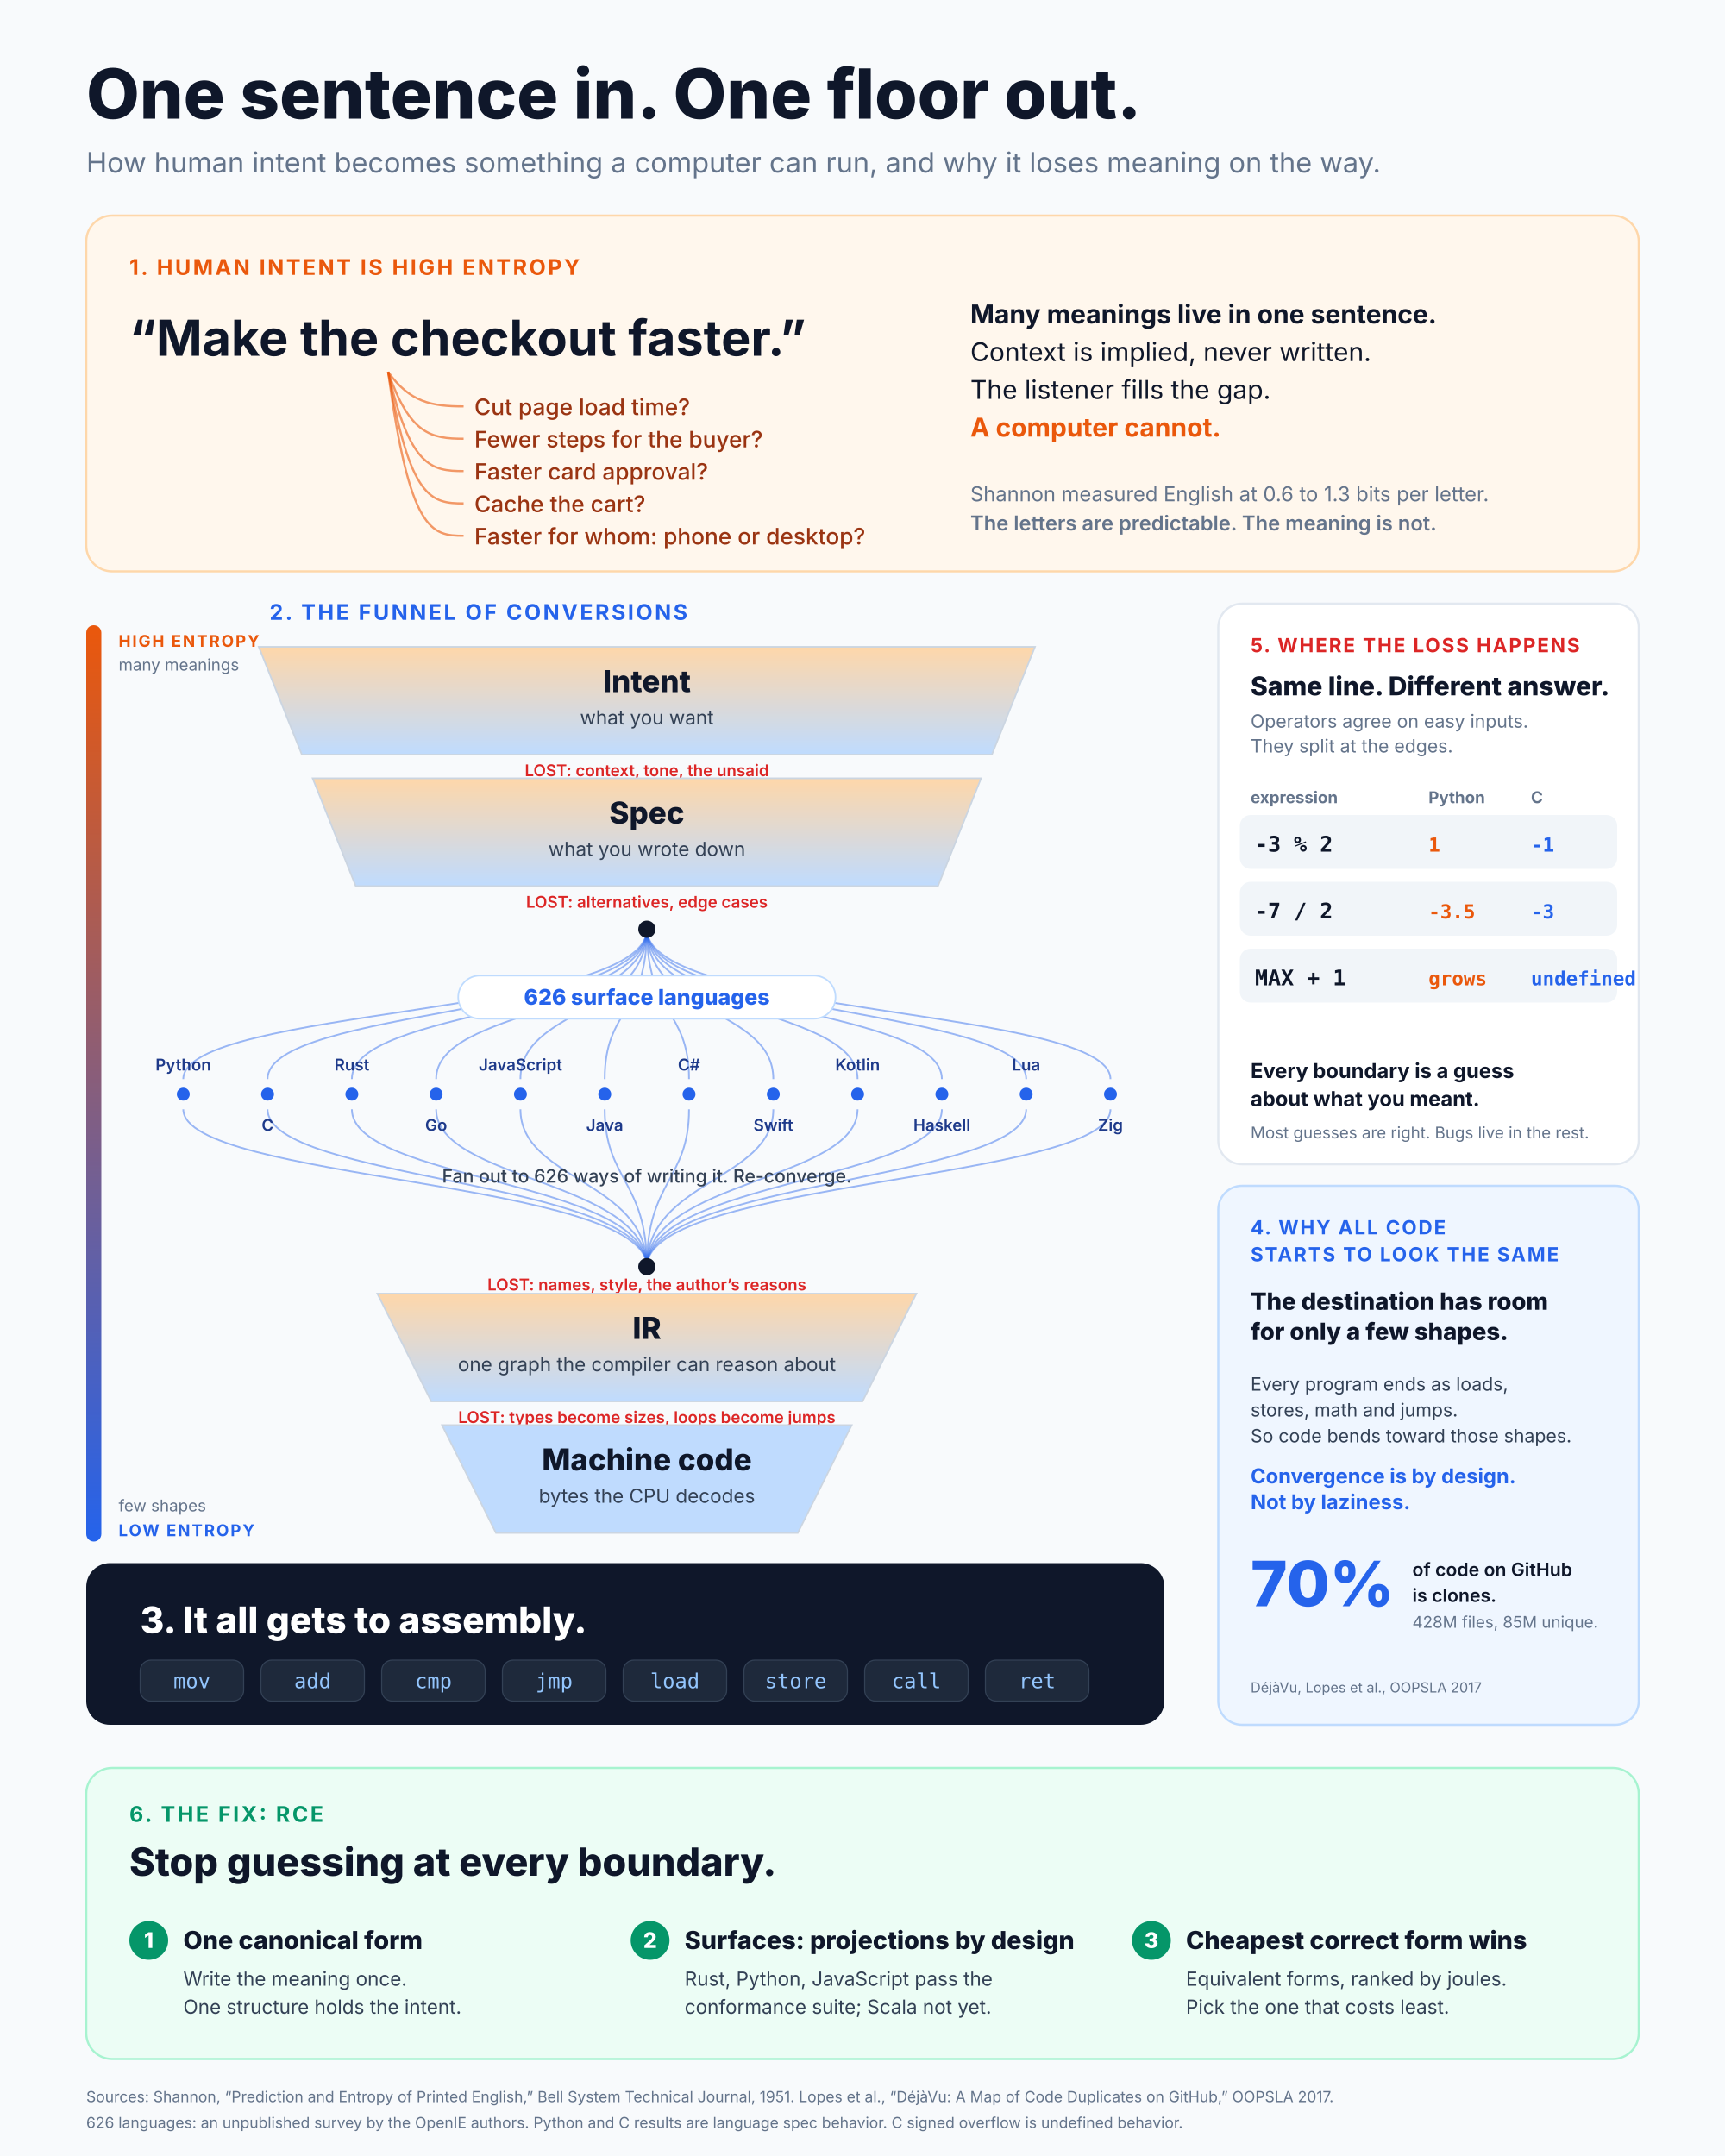
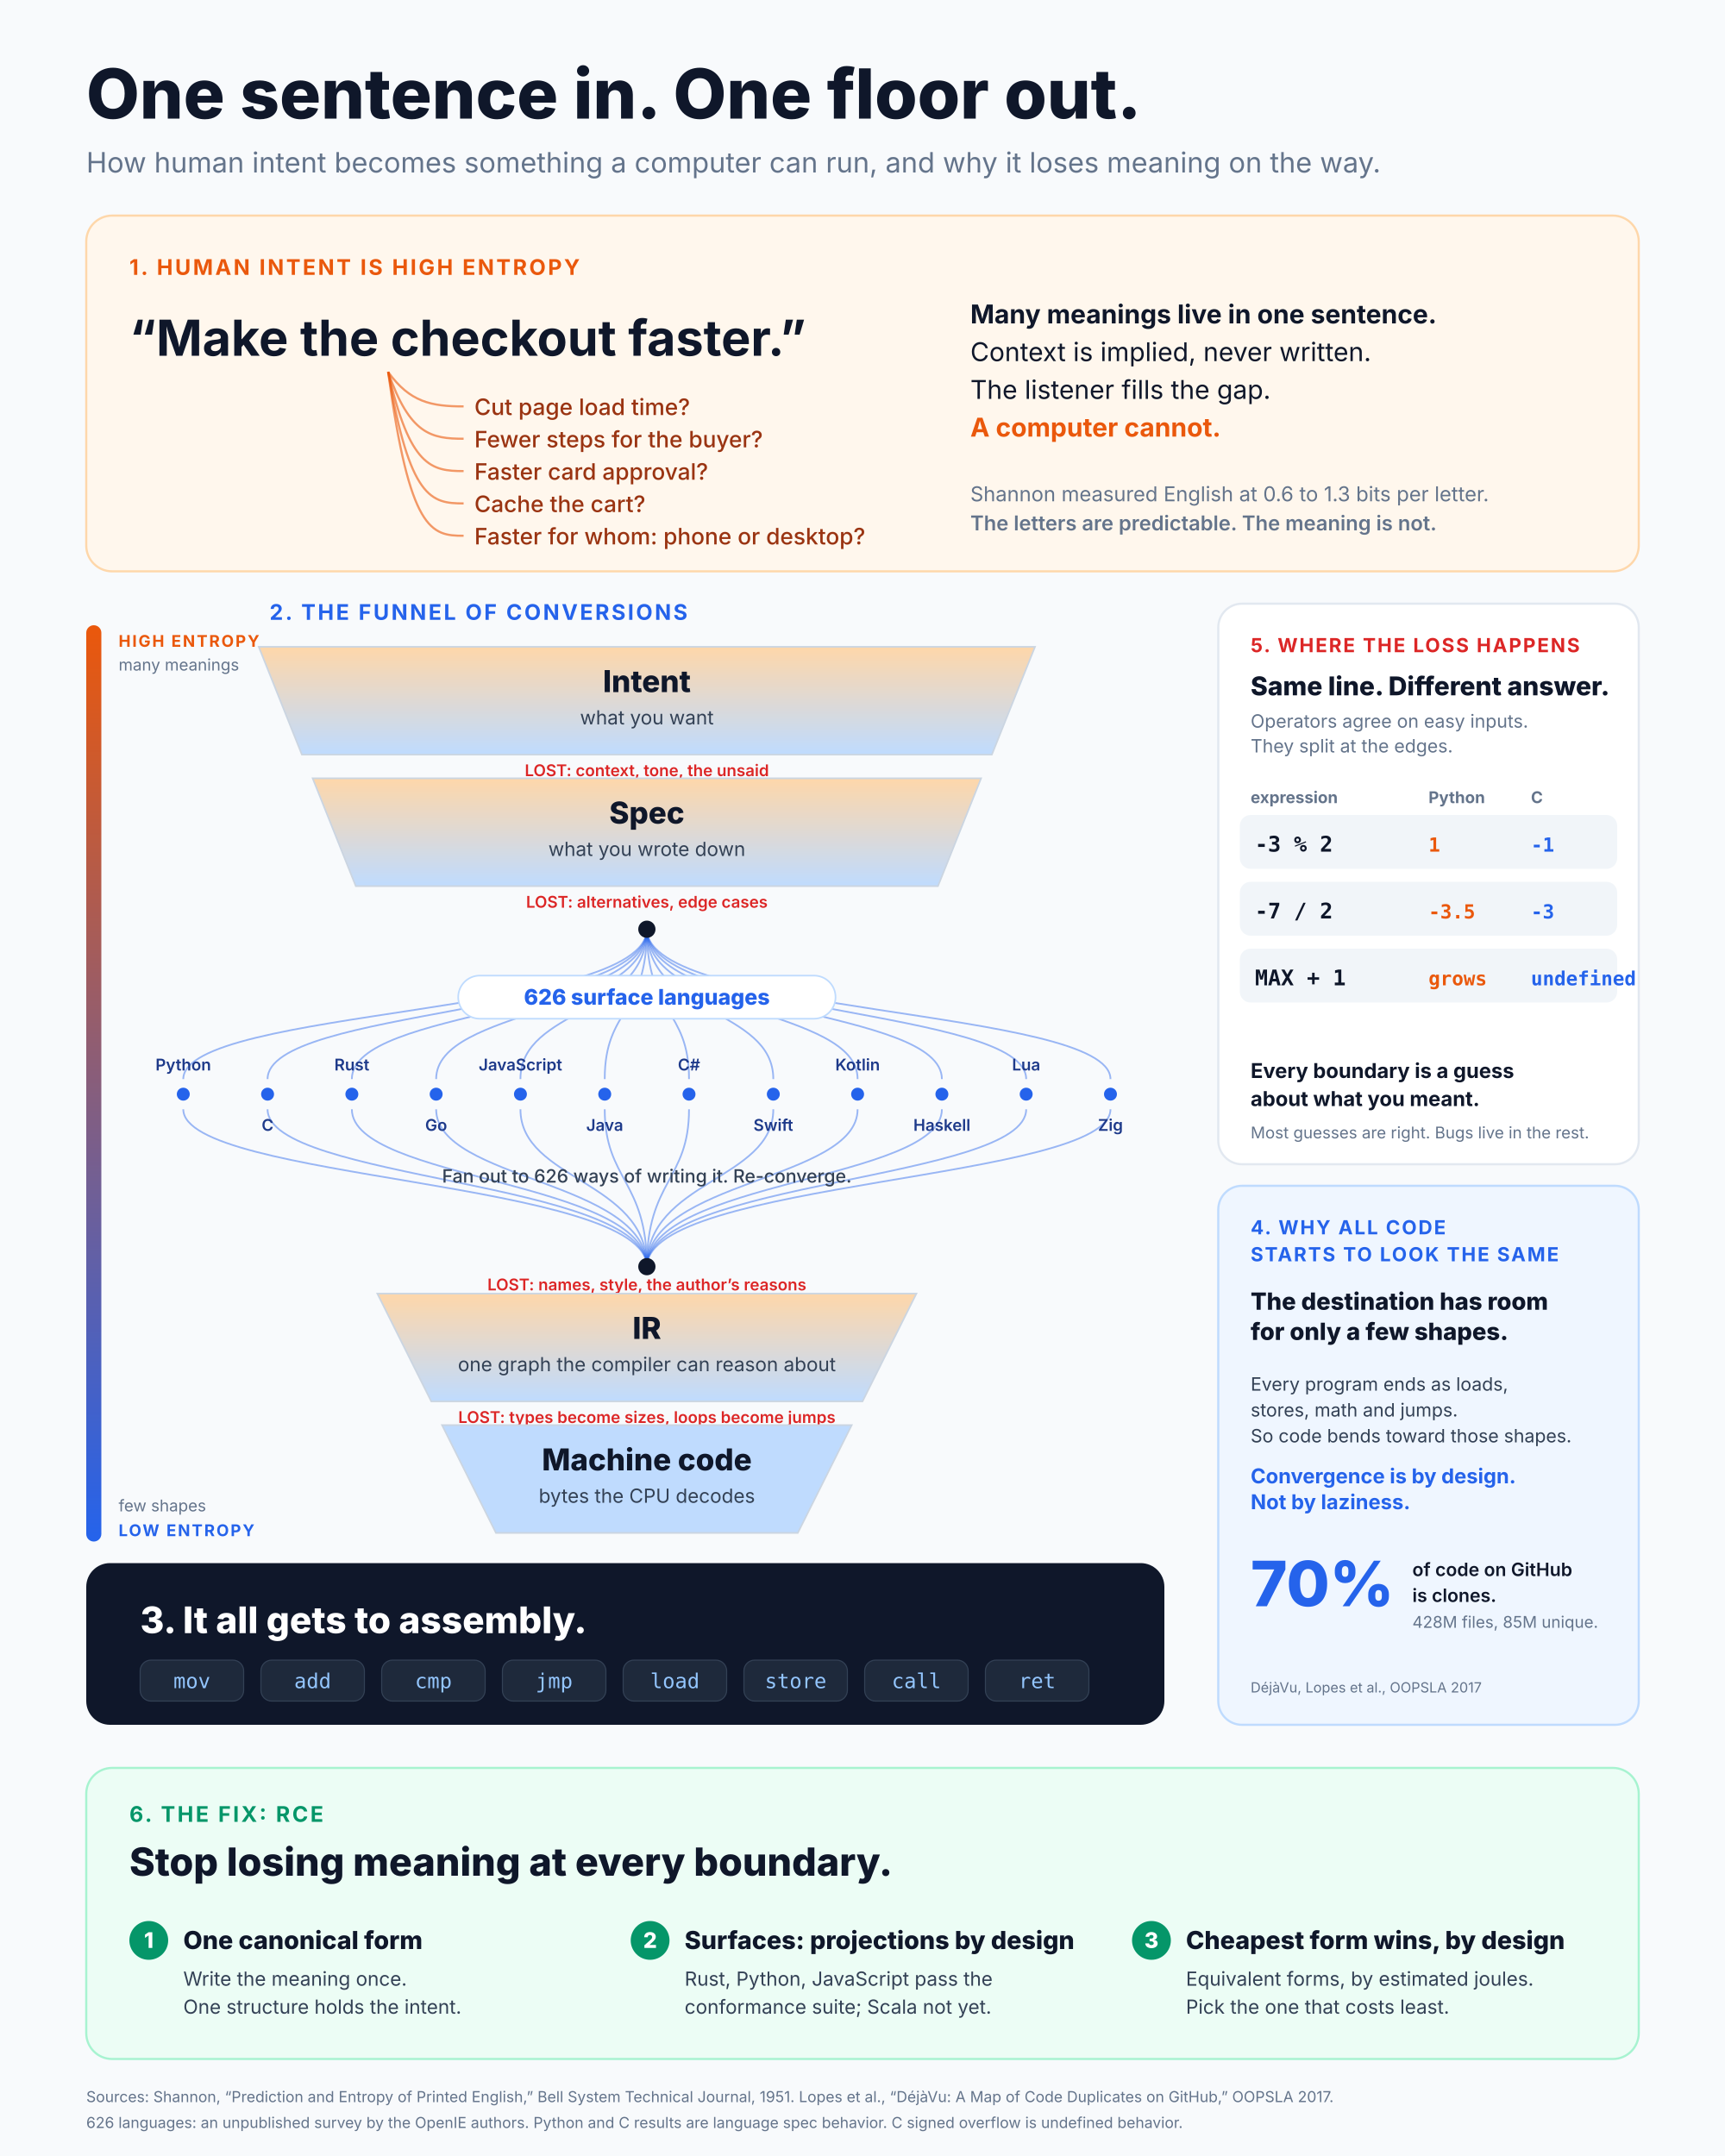
<svg xmlns="http://www.w3.org/2000/svg" width="1600" height="2000" viewBox="0 0 1600 2000">
  <rect width="1600" height="2000" fill="#f8fafc" />
  <defs>
    <linearGradient id="ent" x1="0" y1="0" x2="0" y2="1">
      <stop offset="0" stop-color="#ea580c" />
      <stop offset="1" stop-color="#2563eb" />
    </linearGradient>
    <linearGradient id="fun" x1="0" y1="0" x2="0" y2="1">
      <stop offset="0" stop-color="#fed7aa" />
      <stop offset="1" stop-color="#bfdbfe" />
    </linearGradient>
  </defs>
  <text x="80" y="110" font-family="Inter, 'DejaVu Sans', sans-serif" font-size="64" font-weight="800" fill="#0f172a" text-anchor="start">One sentence in. One floor out.</text>
  <text x="80" y="160" font-family="Inter, 'DejaVu Sans', sans-serif" font-size="26" font-weight="400" fill="#64748b" text-anchor="start">How human intent becomes something a computer can run, and why it loses meaning on the way.</text>
  <rect x="80" y="200" width="1440" height="330" rx="24" fill="#fff7ed" stroke="#fed7aa" stroke-width="2" opacity="1" />
  <text x="120" y="255" font-family="Inter, 'DejaVu Sans', sans-serif" font-size="20" font-weight="700" fill="#ea580c" text-anchor="start" letter-spacing="2">1. HUMAN INTENT IS HIGH ENTROPY</text>
  <text x="120" y="330" font-family="Inter, 'DejaVu Sans', sans-serif" font-size="46" font-weight="700" fill="#0f172a" text-anchor="start">“Make the checkout faster.”</text>
  <path d="M 360 345 C 380 373, 400 377, 430 377" stroke="#ea580c" stroke-width="2" fill="none" opacity="0.6" />
  <text x="440" y="385" font-family="Inter, 'DejaVu Sans', sans-serif" font-size="21" font-weight="500" fill="#9a3412" text-anchor="start">Cut page load time?</text>
  <path d="M 360 345 C 380 403, 400 407, 430 407" stroke="#ea580c" stroke-width="2" fill="none" opacity="0.6" />
  <text x="440" y="415" font-family="Inter, 'DejaVu Sans', sans-serif" font-size="21" font-weight="500" fill="#9a3412" text-anchor="start">Fewer steps for the buyer?</text>
  <path d="M 360 345 C 380 433, 400 437, 430 437" stroke="#ea580c" stroke-width="2" fill="none" opacity="0.6" />
  <text x="440" y="445" font-family="Inter, 'DejaVu Sans', sans-serif" font-size="21" font-weight="500" fill="#9a3412" text-anchor="start">Faster card approval?</text>
  <path d="M 360 345 C 380 463, 400 467, 430 467" stroke="#ea580c" stroke-width="2" fill="none" opacity="0.6" />
  <text x="440" y="475" font-family="Inter, 'DejaVu Sans', sans-serif" font-size="21" font-weight="500" fill="#9a3412" text-anchor="start">Cache the cart?</text>
  <path d="M 360 345 C 380 493, 400 497, 430 497" stroke="#ea580c" stroke-width="2" fill="none" opacity="0.6" />
  <text x="440" y="505" font-family="Inter, 'DejaVu Sans', sans-serif" font-size="21" font-weight="500" fill="#9a3412" text-anchor="start">Faster for whom: phone or desktop?</text>
  <text x="900" y="300" font-family="Inter, 'DejaVu Sans', sans-serif" font-size="24" font-weight="700" fill="#0f172a" text-anchor="start">Many meanings live in one sentence.</text>
  <text x="900" y="335" font-family="Inter, 'DejaVu Sans', sans-serif" font-size="24" font-weight="400" fill="#0f172a" text-anchor="start">Context is implied, never written.</text>
  <text x="900" y="370" font-family="Inter, 'DejaVu Sans', sans-serif" font-size="24" font-weight="400" fill="#0f172a" text-anchor="start">The listener fills the gap.</text>
  <text x="900" y="405" font-family="Inter, 'DejaVu Sans', sans-serif" font-size="24" font-weight="700" fill="#ea580c" text-anchor="start">A computer cannot.</text>
  <text x="900" y="465" font-family="Inter, 'DejaVu Sans', sans-serif" font-size="19" font-weight="400" fill="#64748b" text-anchor="start">Shannon measured English at 0.6 to 1.3 bits per letter.</text>
  <text x="900" y="492" font-family="Inter, 'DejaVu Sans', sans-serif" font-size="19" font-weight="600" fill="#64748b" text-anchor="start">The letters are predictable. The meaning is not.</text>
  <rect x="80" y="580" width="14" height="850" rx="7" fill="url(#ent)" />
  <text x="110" y="600" font-family="Inter, 'DejaVu Sans', sans-serif" font-size="15" font-weight="700" fill="#ea580c" text-anchor="start" letter-spacing="1.5">HIGH ENTROPY</text>
  <text x="110" y="1425" font-family="Inter, 'DejaVu Sans', sans-serif" font-size="15" font-weight="700" fill="#2563eb" text-anchor="start" letter-spacing="1.5">LOW ENTROPY</text>
  <text x="110" y="622" font-family="Inter, 'DejaVu Sans', sans-serif" font-size="15" font-weight="400" fill="#64748b" text-anchor="start">many meanings</text>
  <text x="110" y="1402" font-family="Inter, 'DejaVu Sans', sans-serif" font-size="15" font-weight="400" fill="#64748b" text-anchor="start">few shapes</text>
  <text x="250" y="575" font-family="Inter, 'DejaVu Sans', sans-serif" font-size="20" font-weight="700" fill="#2563eb" text-anchor="start" letter-spacing="2">2. THE FUNNEL OF CONVERSIONS</text>
  <path d="M 240 600 L 960 600 L 920 700 L 280 700 Z" fill="url(#fun)" stroke="#cbd5e1" stroke-width="1.5" />
  <text x="600" y="642" font-family="Inter, 'DejaVu Sans', sans-serif" font-size="28" font-weight="800" fill="#0f172a" text-anchor="middle">Intent</text>
  <text x="600" y="672" font-family="Inter, 'DejaVu Sans', sans-serif" font-size="18" font-weight="400" fill="#334155" text-anchor="middle">what you want</text>
  <text x="600" y="720" font-family="Inter, 'DejaVu Sans', sans-serif" font-size="15" font-weight="600" fill="#dc2626" text-anchor="middle">LOST: context, tone, the unsaid</text>
  <path d="M 290 722 L 910 722 L 870 822 L 330 822 Z" fill="url(#fun)" stroke="#cbd5e1" stroke-width="1.5" />
  <text x="600" y="764" font-family="Inter, 'DejaVu Sans', sans-serif" font-size="28" font-weight="800" fill="#0f172a" text-anchor="middle">Spec</text>
  <text x="600" y="794" font-family="Inter, 'DejaVu Sans', sans-serif" font-size="18" font-weight="400" fill="#334155" text-anchor="middle">what you wrote down</text>
  <text x="600" y="842" font-family="Inter, 'DejaVu Sans', sans-serif" font-size="15" font-weight="600" fill="#dc2626" text-anchor="middle">LOST: alternatives, edge cases</text>
  <path d="M 600 862 C 600 942, 170.0 935, 170.0 1001" stroke="#2563eb" stroke-width="1.6" fill="none" opacity="0.45" />
  <path d="M 170.0 1029 C 170.0 1095, 600 1095, 600 1175" stroke="#2563eb" stroke-width="1.6" fill="none" opacity="0.45" />
  <circle cx="170.0" cy="1015" r="6" fill="#2563eb" />
  <text x="170.0" y="993" font-family="Inter, 'DejaVu Sans', sans-serif" font-size="15" font-weight="600" fill="#1e3a8a" text-anchor="middle">Python</text>
  <path d="M 600 862 C 600 942, 248.182 935, 248.182 1001" stroke="#2563eb" stroke-width="1.6" fill="none" opacity="0.45" />
  <path d="M 248.182 1029 C 248.182 1095, 600 1095, 600 1175" stroke="#2563eb" stroke-width="1.6" fill="none" opacity="0.45" />
  <circle cx="248.182" cy="1015" r="6" fill="#2563eb" />
  <text x="248.182" y="1049" font-family="Inter, 'DejaVu Sans', sans-serif" font-size="15" font-weight="600" fill="#1e3a8a" text-anchor="middle">C</text>
  <path d="M 600 862 C 600 942, 326.364 935, 326.364 1001" stroke="#2563eb" stroke-width="1.6" fill="none" opacity="0.45" />
  <path d="M 326.364 1029 C 326.364 1095, 600 1095, 600 1175" stroke="#2563eb" stroke-width="1.6" fill="none" opacity="0.45" />
  <circle cx="326.364" cy="1015" r="6" fill="#2563eb" />
  <text x="326.364" y="993" font-family="Inter, 'DejaVu Sans', sans-serif" font-size="15" font-weight="600" fill="#1e3a8a" text-anchor="middle">Rust</text>
  <path d="M 600 862 C 600 942, 404.545 935, 404.545 1001" stroke="#2563eb" stroke-width="1.6" fill="none" opacity="0.45" />
  <path d="M 404.545 1029 C 404.545 1095, 600 1095, 600 1175" stroke="#2563eb" stroke-width="1.6" fill="none" opacity="0.45" />
  <circle cx="404.545" cy="1015" r="6" fill="#2563eb" />
  <text x="404.545" y="1049" font-family="Inter, 'DejaVu Sans', sans-serif" font-size="15" font-weight="600" fill="#1e3a8a" text-anchor="middle">Go</text>
  <path d="M 600 862 C 600 942, 482.727 935, 482.727 1001" stroke="#2563eb" stroke-width="1.6" fill="none" opacity="0.45" />
  <path d="M 482.727 1029 C 482.727 1095, 600 1095, 600 1175" stroke="#2563eb" stroke-width="1.6" fill="none" opacity="0.45" />
  <circle cx="482.727" cy="1015" r="6" fill="#2563eb" />
  <text x="482.727" y="993" font-family="Inter, 'DejaVu Sans', sans-serif" font-size="15" font-weight="600" fill="#1e3a8a" text-anchor="middle">JavaScript</text>
  <path d="M 600 862 C 600 942, 560.909 935, 560.909 1001" stroke="#2563eb" stroke-width="1.6" fill="none" opacity="0.45" />
  <path d="M 560.909 1029 C 560.909 1095, 600 1095, 600 1175" stroke="#2563eb" stroke-width="1.6" fill="none" opacity="0.45" />
  <circle cx="560.909" cy="1015" r="6" fill="#2563eb" />
  <text x="560.909" y="1049" font-family="Inter, 'DejaVu Sans', sans-serif" font-size="15" font-weight="600" fill="#1e3a8a" text-anchor="middle">Java</text>
  <path d="M 600 862 C 600 942, 639.091 935, 639.091 1001" stroke="#2563eb" stroke-width="1.6" fill="none" opacity="0.45" />
  <path d="M 639.091 1029 C 639.091 1095, 600 1095, 600 1175" stroke="#2563eb" stroke-width="1.6" fill="none" opacity="0.45" />
  <circle cx="639.091" cy="1015" r="6" fill="#2563eb" />
  <text x="639.091" y="993" font-family="Inter, 'DejaVu Sans', sans-serif" font-size="15" font-weight="600" fill="#1e3a8a" text-anchor="middle">C#</text>
  <path d="M 600 862 C 600 942, 717.273 935, 717.273 1001" stroke="#2563eb" stroke-width="1.6" fill="none" opacity="0.45" />
  <path d="M 717.273 1029 C 717.273 1095, 600 1095, 600 1175" stroke="#2563eb" stroke-width="1.6" fill="none" opacity="0.45" />
  <circle cx="717.273" cy="1015" r="6" fill="#2563eb" />
  <text x="717.273" y="1049" font-family="Inter, 'DejaVu Sans', sans-serif" font-size="15" font-weight="600" fill="#1e3a8a" text-anchor="middle">Swift</text>
  <path d="M 600 862 C 600 942, 795.455 935, 795.455 1001" stroke="#2563eb" stroke-width="1.6" fill="none" opacity="0.45" />
  <path d="M 795.455 1029 C 795.455 1095, 600 1095, 600 1175" stroke="#2563eb" stroke-width="1.6" fill="none" opacity="0.45" />
  <circle cx="795.455" cy="1015" r="6" fill="#2563eb" />
  <text x="795.455" y="993" font-family="Inter, 'DejaVu Sans', sans-serif" font-size="15" font-weight="600" fill="#1e3a8a" text-anchor="middle">Kotlin</text>
  <path d="M 600 862 C 600 942, 873.636 935, 873.636 1001" stroke="#2563eb" stroke-width="1.6" fill="none" opacity="0.45" />
  <path d="M 873.636 1029 C 873.636 1095, 600 1095, 600 1175" stroke="#2563eb" stroke-width="1.6" fill="none" opacity="0.45" />
  <circle cx="873.636" cy="1015" r="6" fill="#2563eb" />
  <text x="873.636" y="1049" font-family="Inter, 'DejaVu Sans', sans-serif" font-size="15" font-weight="600" fill="#1e3a8a" text-anchor="middle">Haskell</text>
  <path d="M 600 862 C 600 942, 951.818 935, 951.818 1001" stroke="#2563eb" stroke-width="1.6" fill="none" opacity="0.45" />
  <path d="M 951.818 1029 C 951.818 1095, 600 1095, 600 1175" stroke="#2563eb" stroke-width="1.6" fill="none" opacity="0.45" />
  <circle cx="951.818" cy="1015" r="6" fill="#2563eb" />
  <text x="951.818" y="993" font-family="Inter, 'DejaVu Sans', sans-serif" font-size="15" font-weight="600" fill="#1e3a8a" text-anchor="middle">Lua</text>
  <path d="M 600 862 C 600 942, 1030.0 935, 1030.0 1001" stroke="#2563eb" stroke-width="1.6" fill="none" opacity="0.45" />
  <path d="M 1030.0 1029 C 1030.0 1095, 600 1095, 600 1175" stroke="#2563eb" stroke-width="1.6" fill="none" opacity="0.45" />
  <circle cx="1030.0" cy="1015" r="6" fill="#2563eb" />
  <text x="1030.0" y="1049" font-family="Inter, 'DejaVu Sans', sans-serif" font-size="15" font-weight="600" fill="#1e3a8a" text-anchor="middle">Zig</text>
  <circle cx="600" cy="862" r="8" fill="#0f172a" />
  <circle cx="600" cy="1175" r="8" fill="#0f172a" />
  <rect x="425" y="905" width="350" height="40" rx="20" fill="#ffffff" stroke="#bfdbfe" stroke-width="1.5" opacity="1" />
  <text x="600" y="932" font-family="Inter, 'DejaVu Sans', sans-serif" font-size="20" font-weight="800" fill="#2563eb" text-anchor="middle">626 surface languages</text>
  <text x="600" y="1097" font-family="Inter, 'DejaVu Sans', sans-serif" font-size="17" font-weight="500" fill="#334155" text-anchor="middle">Fan out to 626 ways of writing it. Re-converge.</text>
  <text x="600" y="1197" font-family="Inter, 'DejaVu Sans', sans-serif" font-size="15" font-weight="600" fill="#dc2626" text-anchor="middle">LOST: names, style, the author’s reasons</text>
  <path d="M 350 1200 L 850 1200 L 800 1300 L 400 1300 Z" fill="url(#fun)" stroke="#cbd5e1" stroke-width="1.5" />
  <text x="600" y="1242" font-family="Inter, 'DejaVu Sans', sans-serif" font-size="28" font-weight="800" fill="#0f172a" text-anchor="middle">IR</text>
  <text x="600" y="1272" font-family="Inter, 'DejaVu Sans', sans-serif" font-size="18" font-weight="400" fill="#334155" text-anchor="middle">one graph the compiler can reason about</text>
  <text x="600" y="1320" font-family="Inter, 'DejaVu Sans', sans-serif" font-size="15" font-weight="600" fill="#dc2626" text-anchor="middle">LOST: types become sizes, loops become jumps</text>
  <path d="M 410 1322 L 790 1322 L 740 1422 L 460 1422 Z" fill="#bfdbfe" stroke="#cbd5e1" stroke-width="1.5" />
  <text x="600" y="1364" font-family="Inter, 'DejaVu Sans', sans-serif" font-size="28" font-weight="800" fill="#0f172a" text-anchor="middle">Machine code</text>
  <text x="600" y="1394" font-family="Inter, 'DejaVu Sans', sans-serif" font-size="18" font-weight="400" fill="#334155" text-anchor="middle">bytes the CPU decodes</text>
  <rect x="80" y="1450" width="1000" height="150" rx="22" fill="#0f172a" stroke="none" stroke-width="0" opacity="1" />
  <text x="130" y="1515" font-family="Inter, 'DejaVu Sans', sans-serif" font-size="34" font-weight="800" fill="#ffffff" text-anchor="start">3. It all gets to assembly.</text>
  <rect x="130" y="1540" width="96" height="38" rx="10" fill="#1e293b" stroke="#334155" stroke-width="1" opacity="1" />
  <text x="178" y="1566" font-family="'DM Mono', 'DejaVu Sans Mono', monospace" font-size="19" font-weight="500" fill="#93c5fd" text-anchor="middle">mov</text>
  <rect x="242" y="1540" width="96" height="38" rx="10" fill="#1e293b" stroke="#334155" stroke-width="1" opacity="1" />
  <text x="290" y="1566" font-family="'DM Mono', 'DejaVu Sans Mono', monospace" font-size="19" font-weight="500" fill="#93c5fd" text-anchor="middle">add</text>
  <rect x="354" y="1540" width="96" height="38" rx="10" fill="#1e293b" stroke="#334155" stroke-width="1" opacity="1" />
  <text x="402" y="1566" font-family="'DM Mono', 'DejaVu Sans Mono', monospace" font-size="19" font-weight="500" fill="#93c5fd" text-anchor="middle">cmp</text>
  <rect x="466" y="1540" width="96" height="38" rx="10" fill="#1e293b" stroke="#334155" stroke-width="1" opacity="1" />
  <text x="514" y="1566" font-family="'DM Mono', 'DejaVu Sans Mono', monospace" font-size="19" font-weight="500" fill="#93c5fd" text-anchor="middle">jmp</text>
  <rect x="578" y="1540" width="96" height="38" rx="10" fill="#1e293b" stroke="#334155" stroke-width="1" opacity="1" />
  <text x="626" y="1566" font-family="'DM Mono', 'DejaVu Sans Mono', monospace" font-size="19" font-weight="500" fill="#93c5fd" text-anchor="middle">load</text>
  <rect x="690" y="1540" width="96" height="38" rx="10" fill="#1e293b" stroke="#334155" stroke-width="1" opacity="1" />
  <text x="738" y="1566" font-family="'DM Mono', 'DejaVu Sans Mono', monospace" font-size="19" font-weight="500" fill="#93c5fd" text-anchor="middle">store</text>
  <rect x="802" y="1540" width="96" height="38" rx="10" fill="#1e293b" stroke="#334155" stroke-width="1" opacity="1" />
  <text x="850" y="1566" font-family="'DM Mono', 'DejaVu Sans Mono', monospace" font-size="19" font-weight="500" fill="#93c5fd" text-anchor="middle">call</text>
  <rect x="914" y="1540" width="96" height="38" rx="10" fill="#1e293b" stroke="#334155" stroke-width="1" opacity="1" />
  <text x="962" y="1566" font-family="'DM Mono', 'DejaVu Sans Mono', monospace" font-size="19" font-weight="500" fill="#93c5fd" text-anchor="middle">ret</text>
  <rect x="1130" y="560" width="390" height="520" rx="22" fill="#ffffff" stroke="#e2e8f0" stroke-width="2" opacity="1" />
  <text x="1160" y="605" font-family="Inter, 'DejaVu Sans', sans-serif" font-size="18" font-weight="700" fill="#dc2626" text-anchor="start" letter-spacing="1.5">5. WHERE THE LOSS HAPPENS</text>
  <text x="1160" y="645" font-family="Inter, 'DejaVu Sans', sans-serif" font-size="24" font-weight="800" fill="#0f172a" text-anchor="start">Same line. Different answer.</text>
  <text x="1160" y="675" font-family="Inter, 'DejaVu Sans', sans-serif" font-size="17" font-weight="400" fill="#64748b" text-anchor="start">Operators agree on easy inputs.</text>
  <text x="1160" y="698" font-family="Inter, 'DejaVu Sans', sans-serif" font-size="17" font-weight="400" fill="#64748b" text-anchor="start">They split at the edges.</text>
  <text x="1160" y="745" font-family="Inter, 'DejaVu Sans', sans-serif" font-size="15" font-weight="700" fill="#64748b" text-anchor="start">expression</text>
  <text x="1325" y="745" font-family="Inter, 'DejaVu Sans', sans-serif" font-size="15" font-weight="700" fill="#64748b" text-anchor="start">Python</text>
  <text x="1420" y="745" font-family="Inter, 'DejaVu Sans', sans-serif" font-size="15" font-weight="700" fill="#64748b" text-anchor="start">C</text>
  <rect x="1150" y="756" width="350" height="50" rx="10" fill="#f1f5f9" stroke="none" stroke-width="0" opacity="1" />
  <text x="1164" y="790" font-family="'DM Mono', 'DejaVu Sans Mono', monospace" font-size="20" font-weight="600" fill="#0f172a" text-anchor="start">-3 % 2</text>
  <text x="1325" y="790" font-family="'DM Mono', 'DejaVu Sans Mono', monospace" font-size="18" font-weight="600" fill="#ea580c" text-anchor="start">1</text>
  <text x="1420" y="790" font-family="'DM Mono', 'DejaVu Sans Mono', monospace" font-size="18" font-weight="600" fill="#2563eb" text-anchor="start">-1</text>
  <rect x="1150" y="818" width="350" height="50" rx="10" fill="#f1f5f9" stroke="none" stroke-width="0" opacity="1" />
  <text x="1164" y="852" font-family="'DM Mono', 'DejaVu Sans Mono', monospace" font-size="20" font-weight="600" fill="#0f172a" text-anchor="start">-7 / 2</text>
  <text x="1325" y="852" font-family="'DM Mono', 'DejaVu Sans Mono', monospace" font-size="18" font-weight="600" fill="#ea580c" text-anchor="start">-3.5</text>
  <text x="1420" y="852" font-family="'DM Mono', 'DejaVu Sans Mono', monospace" font-size="18" font-weight="600" fill="#2563eb" text-anchor="start">-3</text>
  <rect x="1150" y="880" width="350" height="50" rx="10" fill="#f1f5f9" stroke="none" stroke-width="0" opacity="1" />
  <text x="1164" y="914" font-family="'DM Mono', 'DejaVu Sans Mono', monospace" font-size="20" font-weight="600" fill="#0f172a" text-anchor="start">MAX + 1</text>
  <text x="1325" y="914" font-family="'DM Mono', 'DejaVu Sans Mono', monospace" font-size="18" font-weight="600" fill="#ea580c" text-anchor="start">grows</text>
  <text x="1420" y="914" font-family="'DM Mono', 'DejaVu Sans Mono', monospace" font-size="18" font-weight="600" fill="#2563eb" text-anchor="start">undefined</text>
  <text x="1160" y="1000" font-family="Inter, 'DejaVu Sans', sans-serif" font-size="19" font-weight="700" fill="#0f172a" text-anchor="start">Every boundary is a guess</text>
  <text x="1160" y="1026" font-family="Inter, 'DejaVu Sans', sans-serif" font-size="19" font-weight="700" fill="#0f172a" text-anchor="start">about what you meant.</text>
  <text x="1160" y="1056" font-family="Inter, 'DejaVu Sans', sans-serif" font-size="15" font-weight="400" fill="#64748b" text-anchor="start">Most guesses are right. Bugs live in the rest.</text>
  <rect x="1130" y="1100" width="390" height="500" rx="22" fill="#eff6ff" stroke="#bfdbfe" stroke-width="2" opacity="1" />
  <text x="1160" y="1145" font-family="Inter, 'DejaVu Sans', sans-serif" font-size="18" font-weight="700" fill="#2563eb" text-anchor="start" letter-spacing="1.5">4. WHY ALL CODE</text>
  <text x="1160" y="1170" font-family="Inter, 'DejaVu Sans', sans-serif" font-size="18" font-weight="700" fill="#2563eb" text-anchor="start" letter-spacing="1.5">STARTS TO LOOK THE SAME</text>
  <text x="1160" y="1215" font-family="Inter, 'DejaVu Sans', sans-serif" font-size="22" font-weight="800" fill="#0f172a" text-anchor="start">The destination has room</text>
  <text x="1160" y="1243" font-family="Inter, 'DejaVu Sans', sans-serif" font-size="22" font-weight="800" fill="#0f172a" text-anchor="start">for only a few shapes.</text>
  <text x="1160" y="1290" font-family="Inter, 'DejaVu Sans', sans-serif" font-size="17" font-weight="400" fill="#334155" text-anchor="start">Every program ends as loads,</text>
  <text x="1160" y="1314" font-family="Inter, 'DejaVu Sans', sans-serif" font-size="17" font-weight="400" fill="#334155" text-anchor="start">stores, math and jumps.</text>
  <text x="1160" y="1338" font-family="Inter, 'DejaVu Sans', sans-serif" font-size="17" font-weight="400" fill="#334155" text-anchor="start">So code bends toward those shapes.</text>
  <text x="1160" y="1376" font-family="Inter, 'DejaVu Sans', sans-serif" font-size="19" font-weight="700" fill="#2563eb" text-anchor="start">Convergence is by design.</text>
  <text x="1160" y="1400" font-family="Inter, 'DejaVu Sans', sans-serif" font-size="19" font-weight="700" fill="#2563eb" text-anchor="start">Not by laziness.</text>
  <text x="1160" y="1490" font-family="Inter, 'DejaVu Sans', sans-serif" font-size="58" font-weight="800" fill="#2563eb" text-anchor="start">70%</text>
  <text x="1310" y="1462" font-family="Inter, 'DejaVu Sans', sans-serif" font-size="17" font-weight="600" fill="#0f172a" text-anchor="start">of code on GitHub</text>
  <text x="1310" y="1486" font-family="Inter, 'DejaVu Sans', sans-serif" font-size="17" font-weight="600" fill="#0f172a" text-anchor="start">is clones.</text>
  <text x="1310" y="1510" font-family="Inter, 'DejaVu Sans', sans-serif" font-size="15" font-weight="400" fill="#64748b" text-anchor="start">428M files, 85M unique.</text>
  <text x="1160" y="1570" font-family="Inter, 'DejaVu Sans', sans-serif" font-size="13" font-weight="400" fill="#64748b" text-anchor="start">DéjàVu, Lopes et al., OOPSLA 2017</text>
  <rect x="80" y="1640" width="1440" height="270" rx="24" fill="#ecfdf5" stroke="#a7f3d0" stroke-width="2" opacity="1" />
  <text x="120" y="1690" font-family="Inter, 'DejaVu Sans', sans-serif" font-size="20" font-weight="700" fill="#059669" text-anchor="start" letter-spacing="2">6. THE FIX: RCE</text>
-   <text x="120" y="1740" font-family="Inter, 'DejaVu Sans', sans-serif" font-size="36" font-weight="800" fill="#0f172a" text-anchor="start">Stop guessing at every boundary.</text>
+   <text x="120" y="1740" font-family="Inter, 'DejaVu Sans', sans-serif" font-size="36" font-weight="800" fill="#0f172a" text-anchor="start">Stop losing meaning at every boundary.</text>
  <circle cx="138" cy="1800" r="18" fill="#059669" />
  <text x="138" y="1807" font-family="Inter, 'DejaVu Sans', sans-serif" font-size="20" font-weight="800" fill="#ffffff" text-anchor="middle">1</text>
  <text x="170" y="1808" font-family="Inter, 'DejaVu Sans', sans-serif" font-size="23" font-weight="800" fill="#0f172a" text-anchor="start">One canonical form</text>
  <text x="170" y="1842" font-family="Inter, 'DejaVu Sans', sans-serif" font-size="18" font-weight="400" fill="#334155" text-anchor="start">Write the meaning once.</text>
  <text x="170" y="1868" font-family="Inter, 'DejaVu Sans', sans-serif" font-size="18" font-weight="400" fill="#334155" text-anchor="start">One structure holds the intent.</text>
  <circle cx="603" cy="1800" r="18" fill="#059669" />
  <text x="603" y="1807" font-family="Inter, 'DejaVu Sans', sans-serif" font-size="20" font-weight="800" fill="#ffffff" text-anchor="middle">2</text>
  <text x="635" y="1808" font-family="Inter, 'DejaVu Sans', sans-serif" font-size="23" font-weight="800" fill="#0f172a" text-anchor="start">Surfaces: projections by design</text>
  <text x="635" y="1842" font-family="Inter, 'DejaVu Sans', sans-serif" font-size="18" font-weight="400" fill="#334155" text-anchor="start">Rust, Python, JavaScript pass the</text>
  <text x="635" y="1868" font-family="Inter, 'DejaVu Sans', sans-serif" font-size="18" font-weight="400" fill="#334155" text-anchor="start">conformance suite; Scala not yet.</text>
  <circle cx="1068" cy="1800" r="18" fill="#059669" />
  <text x="1068" y="1807" font-family="Inter, 'DejaVu Sans', sans-serif" font-size="20" font-weight="800" fill="#ffffff" text-anchor="middle">3</text>
-   <text x="1100" y="1808" font-family="Inter, 'DejaVu Sans', sans-serif" font-size="23" font-weight="800" fill="#0f172a" text-anchor="start">Cheapest correct form wins</text>
-   <text x="1100" y="1842" font-family="Inter, 'DejaVu Sans', sans-serif" font-size="18" font-weight="400" fill="#334155" text-anchor="start">Equivalent forms, ranked by joules.</text>
+   <text x="1100" y="1808" font-family="Inter, 'DejaVu Sans', sans-serif" font-size="23" font-weight="800" fill="#0f172a" text-anchor="start">Cheapest form wins, by design</text>
+   <text x="1100" y="1842" font-family="Inter, 'DejaVu Sans', sans-serif" font-size="18" font-weight="400" fill="#334155" text-anchor="start">Equivalent forms, by estimated joules.</text>
  <text x="1100" y="1868" font-family="Inter, 'DejaVu Sans', sans-serif" font-size="18" font-weight="400" fill="#334155" text-anchor="start">Pick the one that costs least.</text>
  <text x="80" y="1950" font-family="Inter, 'DejaVu Sans', sans-serif" font-size="14" font-weight="400" fill="#64748b" text-anchor="start">Sources: Shannon, “Prediction and Entropy of Printed English,” Bell System Technical Journal, 1951. Lopes et al., “DéjàVu: A Map of Code Duplicates on GitHub,” OOPSLA 2017.</text>
  <text x="80" y="1974" font-family="Inter, 'DejaVu Sans', sans-serif" font-size="14" font-weight="400" fill="#64748b" text-anchor="start">626 languages: an unpublished survey by the OpenIE authors. Python and C results are language spec behavior. C signed overflow is undefined behavior.</text>
</svg>
